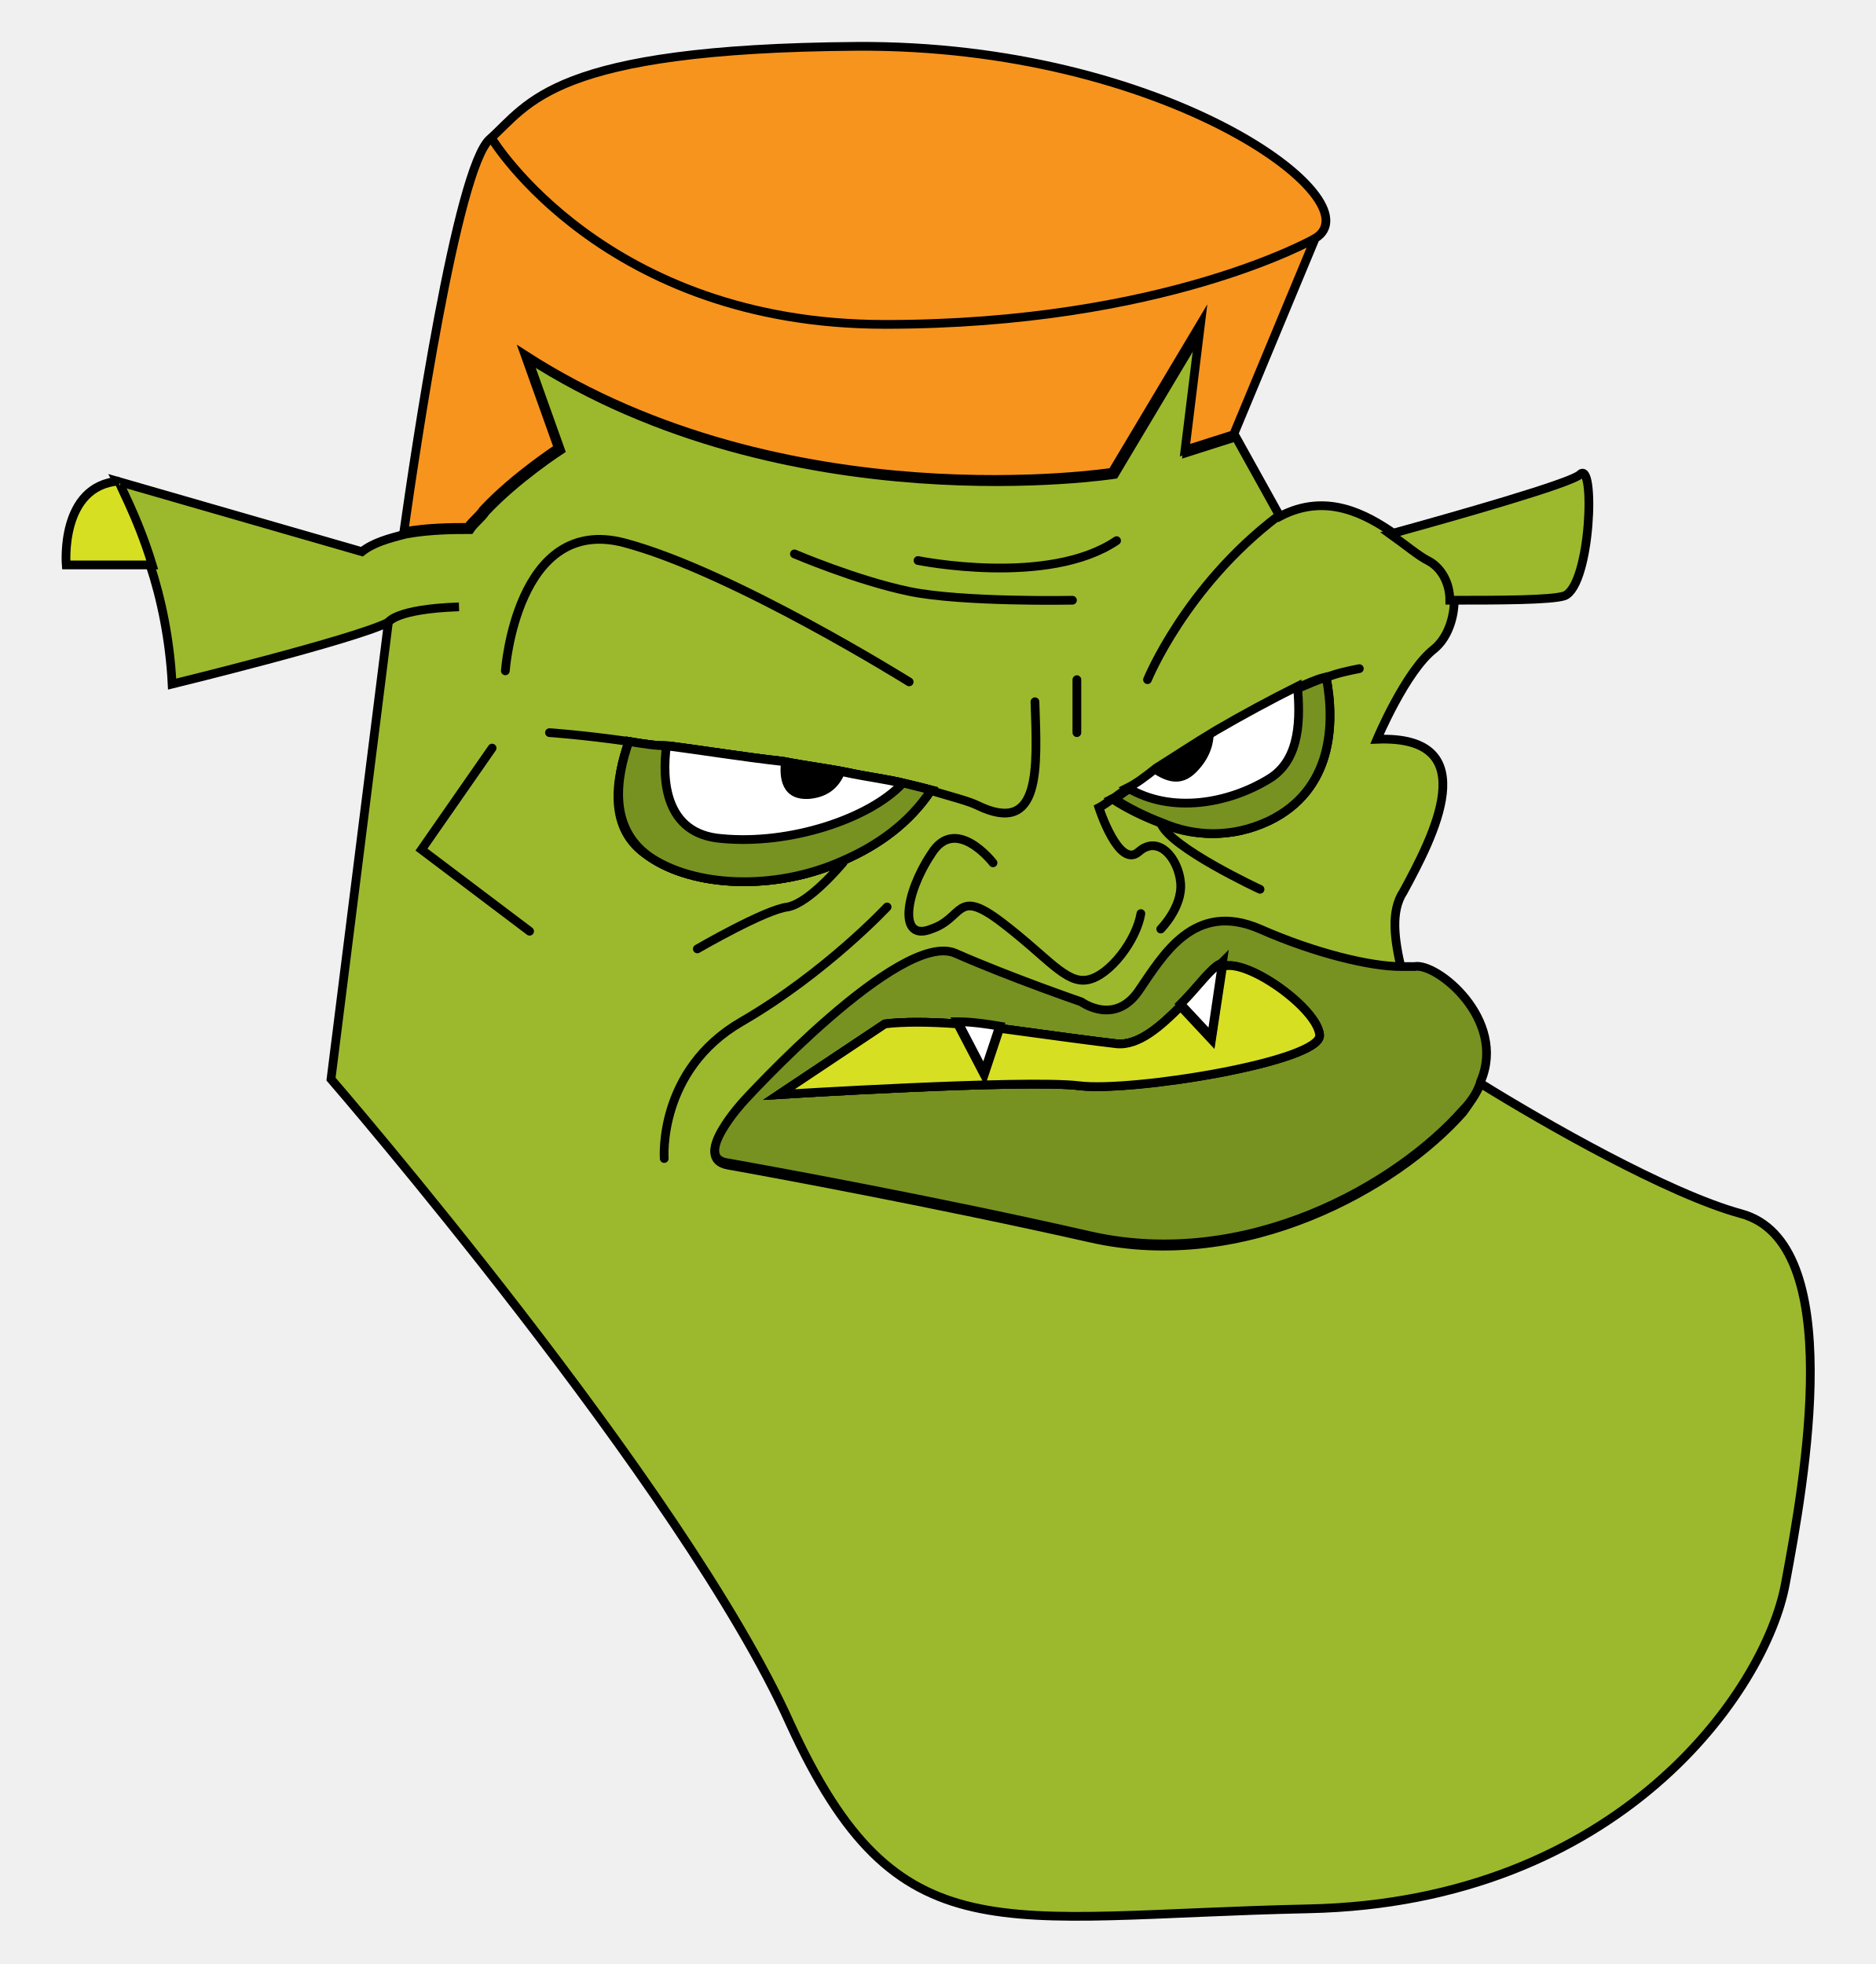
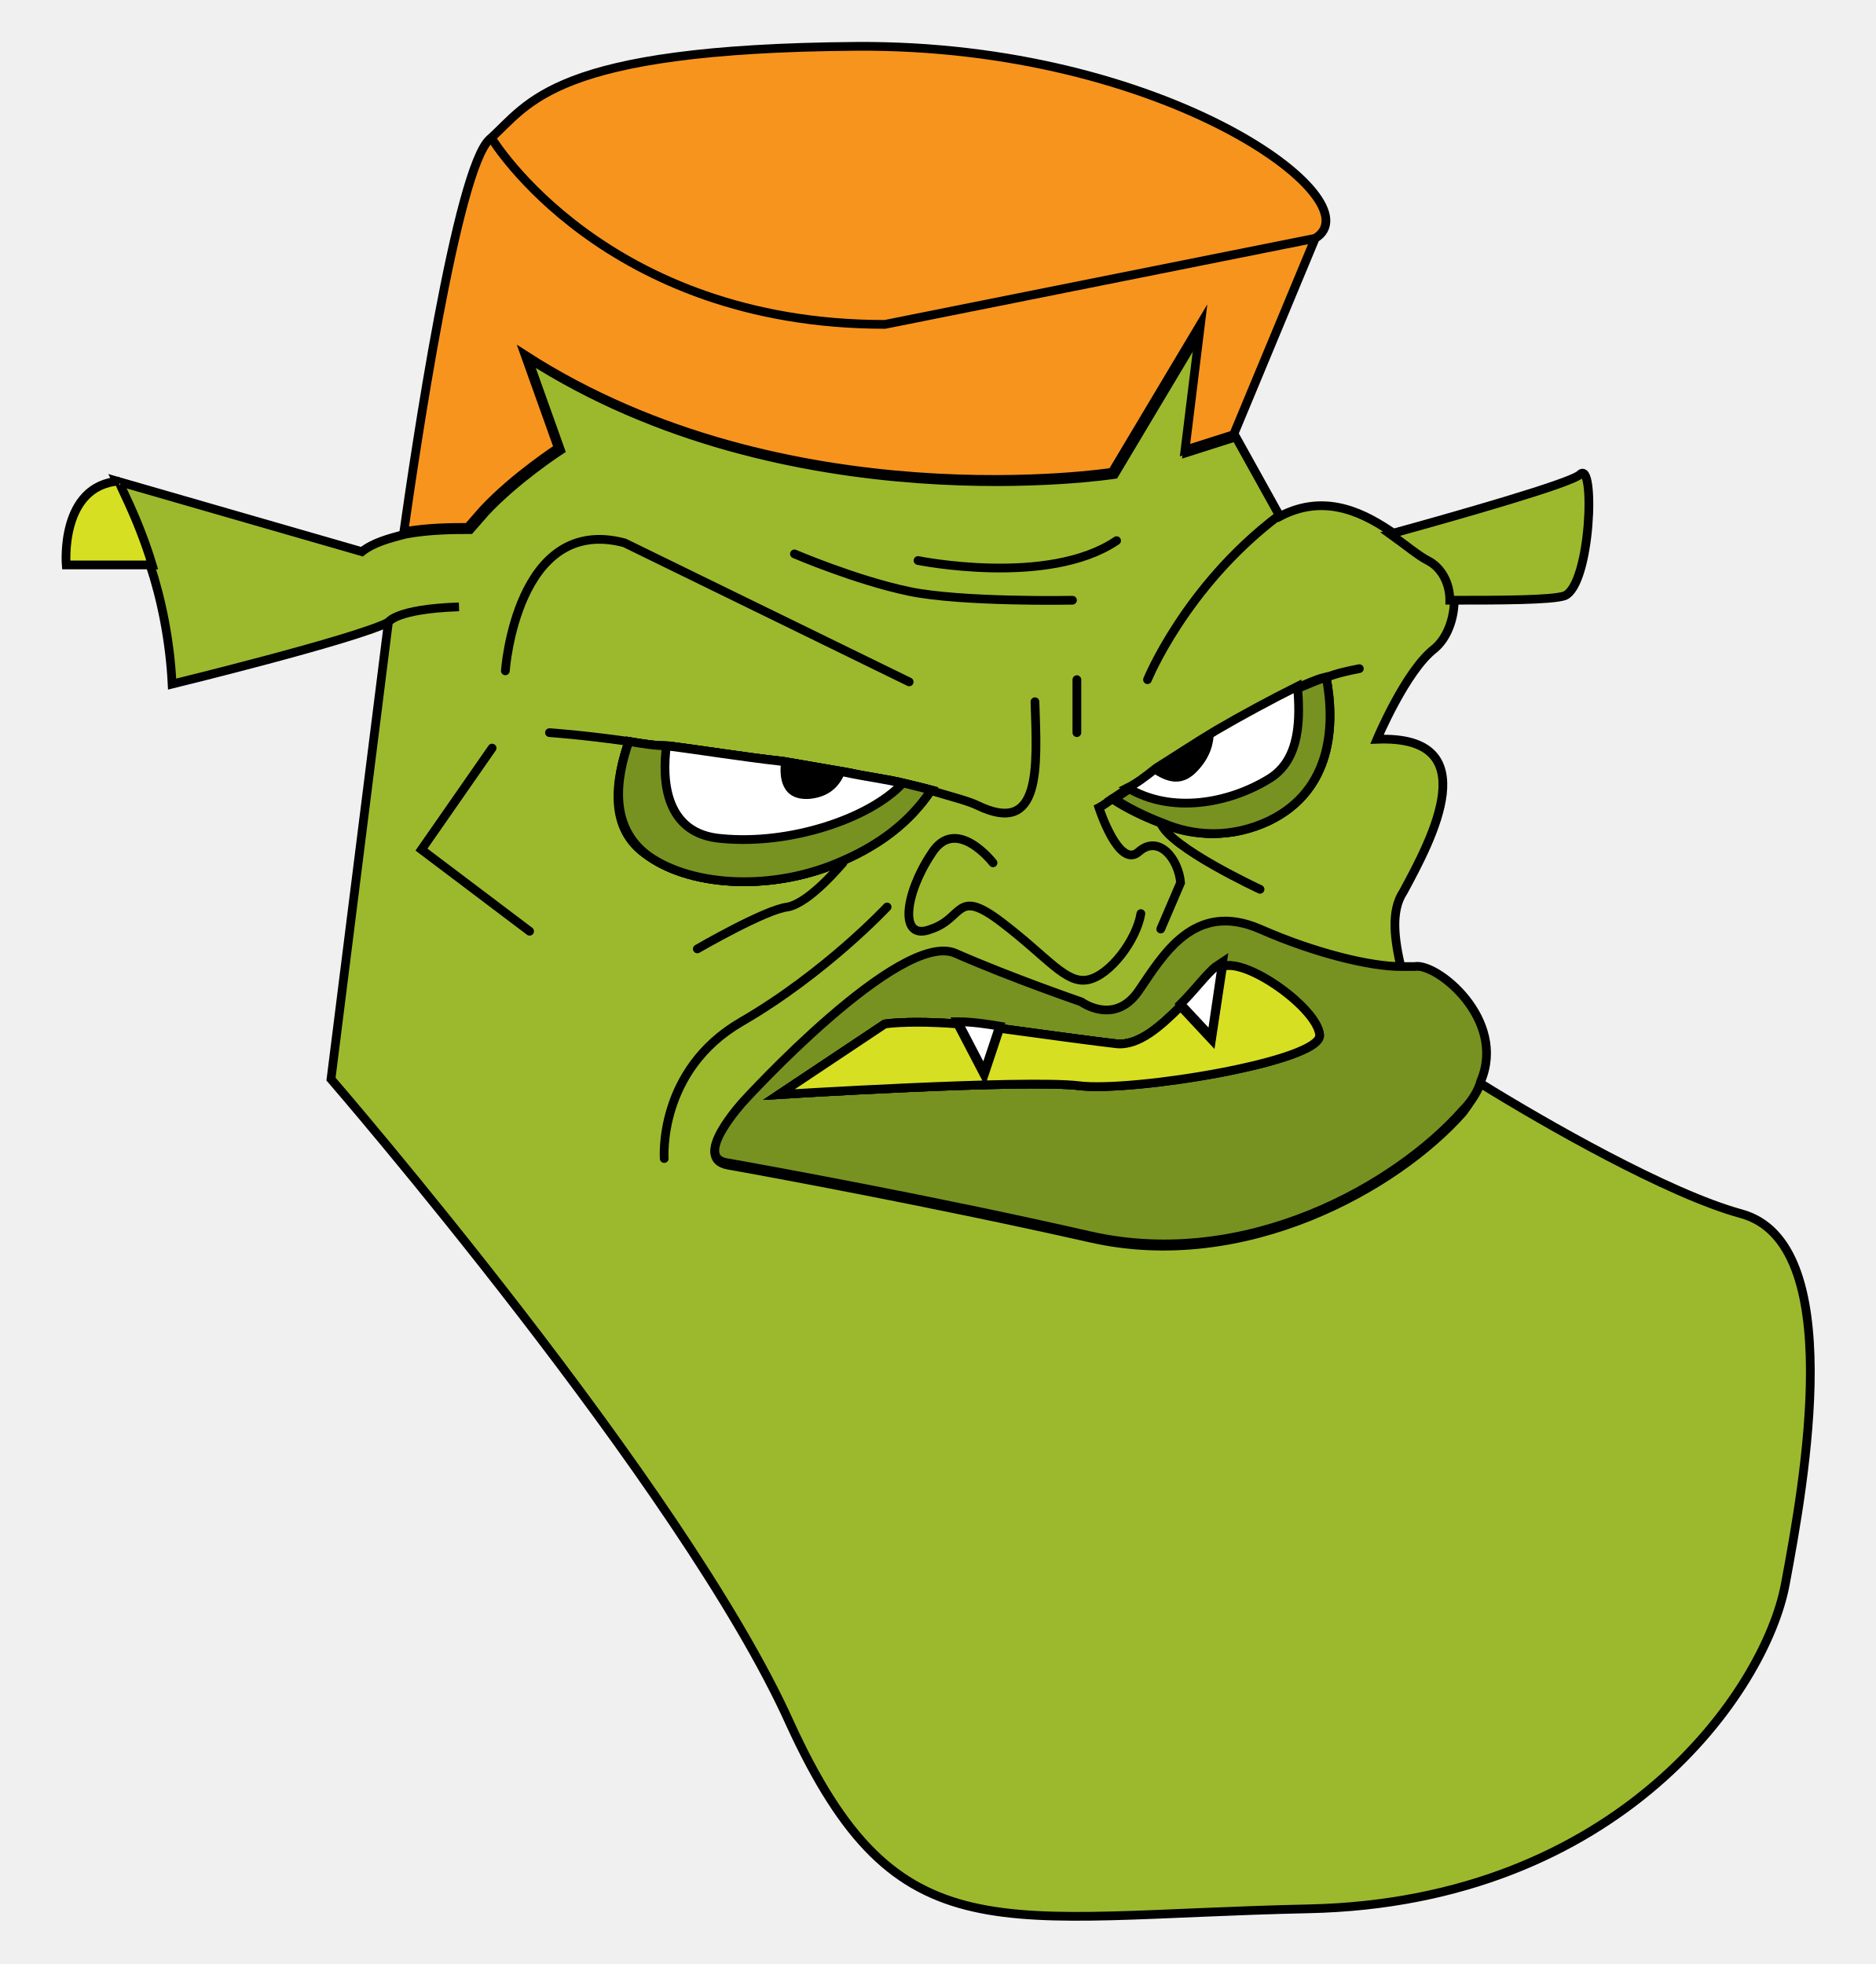
- <svg xmlns="http://www.w3.org/2000/svg" version="1.1" id="Layer_1" x="0px" y="0px" viewBox="0 0 85 89" style="enable-background:new 0 0 85 89;" xml:space="preserve">
-   <style type="text/css">
- 	.st0{fill:none;stroke:#000000;stroke-width:0.396;stroke-miterlimit:10;}
- 	.st1{fill:#9CB92D;stroke:#000000;stroke-width:0.396;stroke-miterlimit:10;}
- 	.st2{fill:#F7941E;stroke:#000000;stroke-width:0.396;stroke-miterlimit:10;}
- 	.st3{fill:#779221;stroke:#000000;stroke-width:0.396;stroke-miterlimit:10;}
- 	.st4{fill:#D7DF23;stroke:#000000;stroke-width:0.396;stroke-miterlimit:10;}
- 	.st5{fill:#FFFFFF;stroke:#000000;stroke-width:0.396;stroke-miterlimit:10;}
- 	.st6{fill:none;stroke:#000000;stroke-width:0.396;stroke-linecap:round;stroke-miterlimit:10;}
- </style>
-   <path class="st0" d="M59.8,46.9c0.1,1.2-8.5,2.6-10.9,2.3c-2.4-0.3-13.6,0.4-13.6,0.4l4.8-3.2c0.8-0.1,2-0.1,3.3,0l1.2,2.3l0.7-2.1  c2.2,0.3,4.4,0.6,5.3,0.7c1,0.1,2-0.8,2.9-1.7l1.4,1.5l0.5-3.3C56.5,43.4,59.7,45.7,59.8,46.9z" />
-   <path class="st1" d="M78.9,55c-3.3-0.9-8.9-4.1-11.8-5.9c-0.2,0.4-0.5,0.9-0.8,1.3c-3,3.4-9.9,7.3-16.9,5.7  c-7.1-1.6-14.7-3-16.4-3.3c-1.7-0.3,0.7-2.8,0.7-2.8s7.1-7.8,9.6-6.7c2.5,1.1,5.7,2.2,5.7,2.2s1.5,1.1,2.6-0.5  c1.1-1.6,2.6-4.1,5.5-2.8c2.5,1.1,5,1.7,6.4,1.7c-0.3-1.3-0.5-2.6,0.1-3.5c1.3-2.4,3.8-7.1-1.2-6.9c0,0,1.3-3.1,2.6-4.1  c0.6-0.5,0.9-1.4,0.9-2.2c0-0.8-0.4-1.5-1-1.8c-0.4-0.2-1-0.7-1.7-1.2c-1.3-0.9-3.1-1.9-5.2-0.8l-2-3.6l-2.2,0.7l0.7-5.7l-4,6.7  c0,0-14.8,2.3-26.6-5.3l1.5,4.2c0,0-2,1.3-3.4,2.8c-0.2,0.3-0.5,0.5-0.7,0.8c-0.7,0-1.8,0-2.9,0.2c-0.8,0.2-1.5,0.4-2,0.8L5.3,21.8  c0,0,0.8,1.5,1.5,3.8c0.5,1.5,0.9,3.4,1,5.4c0,0,8.2-2,9.8-2.8L15,48.9c0,0,16,18.5,20.8,29.2c4.9,10.7,9.4,8.7,23.5,8.4  c14.1-0.3,20.7-9.9,21.6-14.7C81.8,67,83.7,56.3,78.9,55z M51,35.8c0.4-0.2,0.8-0.5,1.3-0.9c0.8-0.5,1.7-1.1,2.7-1.7  c1.2-0.7,2.5-1.4,3.7-2c0.5-0.2,0.9-0.4,1.3-0.5c0.4,2.1,0.4,5.1-2.6,6.5c-1.7,0.8-3.4,0.7-4.8,0.1v0c-0.8-0.3-1.6-0.7-2.2-1.1  C50.6,36.1,50.8,35.9,51,35.8z M28.5,33.6c0.6,0.1,1.2,0.2,1.8,0.2c1.6,0.2,3.4,0.5,5.2,0.7c1,0.2,1.9,0.3,2.9,0.5  c0.9,0.2,1.8,0.3,2.6,0.5c0.4,0.1,0.9,0.2,1.2,0.3c-1,1.5-2.4,2.5-4,3.2c0,0,0,0,0,0c-3.1,1.4-6.8,1.2-8.8-0.2  C27.5,37.6,27.9,35.3,28.5,33.6z" />
-   <path class="st0" d="M42.2,35.8c-1,1.5-2.4,2.5-4,3.2c0,0,0,0,0,0c-3.1,1.4-6.8,1.2-8.8-0.2c-1.8-1.3-1.5-3.5-0.9-5.2  c0.6,0.1,1.2,0.2,1.8,0.2c1.6,0.2,3.4,0.5,5.2,0.7c1,0.2,1.9,0.3,2.9,0.5c0.9,0.2,1.8,0.3,2.6,0.5C41.4,35.6,41.8,35.7,42.2,35.8z" />
-   <path class="st0" d="M57.5,37.2c-1.7,0.8-3.4,0.7-4.8,0.1v0c-0.8-0.3-1.6-0.7-2.2-1.1c0.2-0.1,0.4-0.3,0.6-0.4  c0.4-0.2,0.8-0.5,1.3-0.9c0.8-0.5,1.7-1.1,2.7-1.7c1.2-0.7,2.5-1.4,3.7-2c0.5-0.2,0.9-0.4,1.3-0.5C60.5,32.8,60.4,35.8,57.5,37.2z" />
-   <path class="st2" d="M59.6,10.8C59.6,10.8,59.6,10.8,59.6,10.8l-3.7,8.9l-2.2,0.7l0.7-5.7l-4,6.7c0,0-14.8,2.3-26.6-5.3l1.5,4.2  c0,0-2,1.3-3.4,2.8c-0.2,0.3-0.5,0.5-0.7,0.8c-0.7,0-1.8,0-2.9,0.2c0.5-3.5,2.4-16.5,3.9-17.8c1.8-1.6,2.8-4.1,16.6-4.2  C52.8,2,62.4,9.1,59.6,10.8z" />
-   <path class="st1" d="M70.9,27c-0.6,0.2-3,0.2-5.2,0.2c0-0.8-0.4-1.5-1-1.8c-0.4-0.2-1-0.7-1.7-1.2c2.9-0.8,8.2-2.3,8.6-2.7  C72.3,20.8,72.1,26.5,70.9,27z" />
-   <path class="st3" d="M64.1,43.8c-0.2,0-0.4,0-0.6,0c-1.4,0-3.9-0.6-6.4-1.7c-3-1.3-4.4,1.2-5.5,2.8c-1.1,1.6-2.6,0.5-2.6,0.5  s-3.2-1.1-5.7-2.2c-2.5-1.1-9.6,6.7-9.6,6.7s-2.4,2.6-0.7,2.8c1.7,0.3,9.4,1.7,16.4,3.3c7.1,1.6,13.9-2.3,16.9-5.7  c0.4-0.4,0.7-0.9,0.8-1.3C68.3,46.2,65.1,43.6,64.1,43.8z M48.9,49.2c-2.4-0.3-13.6,0.4-13.6,0.4l4.8-3.2c0.8-0.1,2-0.1,3.3,0  c0.6,0,1.3,0.1,1.9,0.2c2.2,0.3,4.4,0.6,5.3,0.7c1,0.1,2-0.8,2.9-1.7c0.7-0.7,1.2-1.4,1.6-1.7c0.1-0.1,0.1-0.1,0.2-0.1  c1.2-0.3,4.4,2.1,4.4,3.2C59.9,48,51.3,49.5,48.9,49.2z" />
-   <path class="st0" d="M59.8,46.9c0.1,1.2-8.5,2.6-10.9,2.3c-2.4-0.3-13.6,0.4-13.6,0.4l4.8-3.2c0.8-0.1,2-0.1,3.3,0l1.2,2.3l0.7-2.1  c2.2,0.3,4.4,0.6,5.3,0.7c1,0.1,2-0.8,2.9-1.7l1.4,1.5l0.5-3.3C56.5,43.4,59.7,45.7,59.8,46.9z" />
-   <path class="st4" d="M59.8,46.9c0.1,1.2-8.5,2.6-10.9,2.3c-2.4-0.3-13.6,0.4-13.6,0.4l4.8-3.2c0.8-0.1,2-0.1,3.3,0l1.2,2.3l0.7-2.1  c2.2,0.3,4.4,0.6,5.3,0.7c1,0.1,2-0.8,2.9-1.7l1.4,1.5l0.5-3.3C56.5,43.4,59.7,45.7,59.8,46.9z" />
-   <path class="st5" d="M45.3,46.5l-0.7,2.1l-1.2-2.3C44,46.3,44.7,46.4,45.3,46.5z" />
-   <path class="st5" d="M55.4,43.6L54.9,47l-1.4-1.5c0.7-0.7,1.2-1.4,1.6-1.7C55.2,43.7,55.3,43.7,55.4,43.6z" />
-   <path class="st4" d="M6.9,25.6H3c0,0-0.3-3.6,2.4-3.8C5.3,21.8,6.2,23.3,6.9,25.6z" />
-   <path class="st0" d="M22.3,6.3c0,0,5.1,8.4,17.8,8.4s19.5-3.9,19.5-3.9" />
-   <polyline class="st6" points="22.3,33.9 19.1,38.5 24,42.2 " />
-   <path class="st6" d="M22.9,30.4c0,0,0.5-7.1,5.4-5.8s12.9,6.3,12.9,6.3" />
-   <path class="st6" d="M52,30.8c0,0,1.7-4.2,5.9-7.4" />
-   <path class="st6" d="M41.6,25.4c0,0,5.9,1.2,9-0.9" />
-   <path class="st6" d="M36,25.1c0,0,2.8,1.2,5.2,1.7c2.4,0.5,7.4,0.4,7.4,0.4" />
-   <path class="st6" d="M30.1,52.5c0,0-0.3-4,3.5-6.2c3.8-2.2,6.6-5.2,6.6-5.2" />
-   <path class="st6" d="M45,39.1c0,0-1.7-2.2-2.8-0.4c-1.2,1.8-1.5,4,0,3.4c1.5-0.5,1.1-1.9,3.2-0.3c2.1,1.6,2.9,2.8,3.9,2.6  c1-0.2,2.2-1.8,2.4-3" />
-   <path class="st6" d="M61.6,30.3c-0.5,0.1-1,0.2-1.5,0.4" />
-   <path class="st6" d="M50.4,36.2c-0.4,0.3-0.6,0.4-0.6,0.4s0.9,2.8,1.8,2c0.9-0.8,1.8,0.3,1.9,1.4s-0.9,2.1-0.9,2.1" />
-   <path class="st3" d="M57.5,37.2c-1.7,0.8-3.4,0.7-4.8,0.1v0c-0.8-0.3-1.6-0.7-2.2-1.1c0.2-0.1,0.4-0.3,0.6-0.4  c0.4-0.2,0.8-0.5,1.3-0.9c0.8-0.5,1.7-1.1,2.7-1.7c1.2-0.7,2.5-1.4,3.7-2c0.5-0.2,0.9-0.4,1.3-0.5C60.5,32.8,60.4,35.8,57.5,37.2z" />
-   <path class="st6" d="M52.6,37.3c0.4,1.1,4.5,3,4.5,3" />
-   <path class="st6" d="M46.9,31.8c0.1,3,0.3,6.1-2.6,4.7c-0.4-0.2-1.2-0.4-2.2-0.7" />
-   <path class="st6" d="M28.5,33.6c-2.1-0.3-3.6-0.4-3.6-0.4" />
-   <line class="st6" x1="48.8" y1="30.8" x2="48.8" y2="33.2" />
-   <path class="st3" d="M42.2,35.8c-1,1.5-2.4,2.5-4,3.2c0,0,0,0,0,0c-3.1,1.4-6.8,1.2-8.8-0.2c-1.8-1.3-1.5-3.5-0.9-5.2  c0.6,0.1,1.2,0.2,1.8,0.2c1.6,0.2,3.4,0.5,5.2,0.7c1,0.2,1.9,0.3,2.9,0.5c0.9,0.2,1.8,0.3,2.6,0.5C41.4,35.6,41.8,35.7,42.2,35.8z" />
-   <path class="st6" d="M31.6,43c0,0,3.1-1.8,4.1-1.9c1-0.2,2.4-1.9,2.5-2" />
-   <path class="st5" d="M57.5,35.3c-1.8,1.1-4.4,1.6-6.4,0.4c0.4-0.2,0.8-0.5,1.3-0.9c0.8-0.5,1.7-1.1,2.7-1.7c1.2-0.7,2.5-1.4,3.7-2  C58.9,32.4,59,34.4,57.5,35.3z" />
-   <path d="M55,33.2c0,0.4-0.1,1.1-0.8,1.8c-0.7,0.7-1.4,0.4-2,0C53.1,34.4,54,33.8,55,33.2z" />
-   <path class="st5" d="M40.9,35.5c-1.5,1.6-5.1,2.8-8.2,2.5c-2.6-0.2-2.7-2.7-2.5-4.2c1.6,0.2,3.4,0.5,5.2,0.7c1,0.2,1.9,0.3,2.9,0.5  C39.2,35.2,40.1,35.3,40.9,35.5z" />
-   <path d="M38.3,35c-0.2,0.5-0.6,1.1-1.6,1.2c-1.3,0.1-1.4-1-1.3-1.7C36.4,34.7,37.4,34.9,38.3,35z" />
-   <path class="st0" d="M17.6,28.2c0,0,0.3-0.6,3.2-0.7" />
-   <g>
- </g>
-   <g>
- </g>
-   <g>
- </g>
-   <g>
- </g>
-   <g>
- </g>
-   <g>
- </g>
+ <svg xmlns="http://www.w3.org/2000/svg" viewBox="0 0 85 89" enable-background="new 0 0 85 89">
+   <style type="text/css">.st0{fill:none;stroke:#000000;stroke-width:0.396;stroke-miterlimit:10;} .st1{fill:#9CB92D;stroke:#000000;stroke-width:0.396;stroke-miterlimit:10;} .st2{fill:#F7941E;stroke:#000000;stroke-width:0.396;stroke-miterlimit:10;} .st3{fill:#779221;stroke:#000000;stroke-width:0.396;stroke-miterlimit:10;} .st4{fill:#D7DF23;stroke:#000000;stroke-width:0.396;stroke-miterlimit:10;} .st5{fill:#FFFFFF;stroke:#000000;stroke-width:0.396;stroke-miterlimit:10;} .st6{fill:none;stroke:#000000;stroke-width:0.396;stroke-linecap:round;stroke-miterlimit:10;}</style>
+   <path class="st0" d="M59.8 46.9c.1 1.2-8.5 2.6-10.9 2.3-2.4-.3-13.6.4-13.6.4l4.8-3.2c.8-.1 2-.1 3.3 0l1.2 2.3.7-2.1c2.2.3 4.4.6 5.3.7 1 .1 2-.8 2.9-1.7l1.4 1.5.5-3.3c1.1-.4 4.3 1.9 4.4 3.1z" />
+   <path class="st1" d="M78.9 55c-3.3-.9-8.9-4.1-11.8-5.9-.2.4-.5.9-.8 1.3-3 3.4-9.9 7.3-16.9 5.7-7.1-1.6-14.7-3-16.4-3.3-1.7-.3.7-2.8.7-2.8s7.1-7.8 9.6-6.7c2.5 1.1 5.7 2.2 5.7 2.2s1.5 1.1 2.6-.5 2.6-4.1 5.5-2.8c2.5 1.1 5 1.7 6.4 1.7-.3-1.3-.5-2.6.1-3.5 1.3-2.4 3.8-7.1-1.2-6.9 0 0 1.3-3.1 2.6-4.1.6-.5.9-1.4.9-2.2 0-.8-.4-1.5-1-1.8-.4-.2-1-.7-1.7-1.2-1.3-.9-3.1-1.9-5.2-.8l-2-3.6-2.2.7.7-5.7-4 6.7s-14.8 2.3-26.6-5.3l1.5 4.2s-2 1.3-3.4 2.8l-.7.8c-.7 0-1.8 0-2.9.2-.8.2-1.5.4-2 .8l-11.1-3.2s.8 1.5 1.5 3.8c.5 1.5.9 3.4 1 5.4 0 0 8.2-2 9.8-2.8l-2.6 20.7s16 18.5 20.8 29.2c4.9 10.7 9.4 8.7 23.5 8.4 14.1-.3 20.7-9.9 21.6-14.7.9-4.8 2.8-15.5-2-16.8zm-27.9-19.2c.4-.2.8-.5 1.3-.9.8-.5 1.7-1.1 2.7-1.7 1.2-.7 2.5-1.4 3.7-2 .5-.2.9-.4 1.3-.5.4 2.1.4 5.1-2.6 6.5-1.7.8-3.4.7-4.8.1-.8-.3-1.6-.7-2.2-1.1l.6-.4zm-22.5-2.2c.6.1 1.2.2 1.8.2 1.6.2 3.4.5 5.2.7l2.9.5c.9.2 1.8.3 2.6.5.4.1.9.2 1.2.3-1 1.5-2.4 2.5-4 3.2-3.1 1.4-6.8 1.2-8.8-.2-1.9-1.2-1.5-3.5-.9-5.2z" />
+   <path class="st0" d="M42.2 35.8c-1 1.5-2.4 2.5-4 3.2-3.1 1.4-6.8 1.2-8.8-.2-1.8-1.3-1.5-3.5-.9-5.2.6.1 1.2.2 1.8.2 1.6.2 3.4.5 5.2.7l2.9.5c.9.2 1.8.3 2.6.5l1.2.3zM57.5 37.2c-1.7.8-3.4.7-4.8.1-.8-.3-1.6-.7-2.2-1.1l.6-.4c.4-.2.8-.5 1.3-.9.8-.5 1.7-1.1 2.7-1.7 1.2-.7 2.5-1.4 3.7-2 .5-.2.9-.4 1.3-.5.4 2.1.3 5.1-2.6 6.5z" />
+   <path class="st2" d="M59.6 10.8l-3.7 8.9-2.2.7.7-5.7-4 6.7s-14.8 2.3-26.6-5.3l1.5 4.2s-2 1.3-3.4 2.8l-.7.8c-.7 0-1.8 0-2.9.2.5-3.5 2.4-16.5 3.9-17.8 1.8-1.6 2.8-4.1 16.6-4.2 14-.1 23.6 7 20.8 8.7z" />
+   <path class="st1" d="M70.9 27c-.6.2-3 .2-5.2.2 0-.8-.4-1.5-1-1.8-.4-.2-1-.7-1.7-1.2 2.9-.8 8.2-2.3 8.6-2.7.7-.7.5 5-.7 5.5z" />
+   <path class="st3" d="M64.1 43.8h-.6c-1.4 0-3.9-.6-6.4-1.7-3-1.3-4.4 1.2-5.5 2.8-1.1 1.6-2.6.5-2.6.5s-3.2-1.1-5.7-2.2-9.6 6.7-9.6 6.7-2.4 2.6-.7 2.8c1.7.3 9.4 1.7 16.4 3.3 7.1 1.6 13.9-2.3 16.9-5.7.4-.4.7-.9.8-1.3 1.2-2.8-2-5.4-3-5.2zm-15.2 5.4c-2.4-.3-13.6.4-13.6.4l4.8-3.2c.8-.1 2-.1 3.3 0 .6 0 1.3.1 1.9.2 2.2.3 4.4.6 5.3.7 1 .1 2-.8 2.9-1.7.7-.7 1.2-1.4 1.6-1.7.1-.1.1-.1.2-.1 1.2-.3 4.4 2.1 4.4 3.2.2 1-8.4 2.5-10.8 2.2z" />
+   <path class="st0" d="M59.8 46.9c.1 1.2-8.5 2.6-10.9 2.3-2.4-.3-13.6.4-13.6.4l4.8-3.2c.8-.1 2-.1 3.3 0l1.2 2.3.7-2.1c2.2.3 4.4.6 5.3.7 1 .1 2-.8 2.9-1.7l1.4 1.5.5-3.3c1.1-.4 4.3 1.9 4.4 3.1z" />
+   <path class="st4" d="M59.8 46.9c.1 1.2-8.5 2.6-10.9 2.3-2.4-.3-13.6.4-13.6.4l4.8-3.2c.8-.1 2-.1 3.3 0l1.2 2.3.7-2.1c2.2.3 4.4.6 5.3.7 1 .1 2-.8 2.9-1.7l1.4 1.5.5-3.3c1.1-.4 4.3 1.9 4.4 3.1z" />
+   <path class="st5" d="M45.3 46.5l-.7 2.1-1.2-2.3c.6 0 1.3.1 1.9.2zM55.4 43.6l-.5 3.4-1.4-1.5c.7-.7 1.2-1.4 1.6-1.7l.3-.2z" />
+   <path class="st4" d="M6.9 25.6h-3.9s-.3-3.6 2.4-3.8c-.1 0 .8 1.5 1.5 3.8z" />
+   <path class="st0" d="M22.3 6.3s5.1 8.4 17.8 8.4l19.5-3.9" />
+   <path class="st6" d="M22.3 33.9l-3.2 4.6 4.9 3.7M22.9 30.4s.5-7.1 5.4-5.8l12.9 6.3M52 30.8s1.7-4.2 5.9-7.4M41.6 25.4s5.9 1.2 9-.9M36 25.1s2.8 1.2 5.2 1.7c2.4.5 7.4.4 7.4.4M30.1 52.5s-.3-4 3.5-6.2 6.6-5.2 6.6-5.2M45 39.1s-1.7-2.2-2.8-.4c-1.2 1.8-1.5 4 0 3.4 1.5-.5 1.1-1.9 3.2-.3 2.1 1.6 2.9 2.8 3.9 2.6 1-.2 2.2-1.8 2.4-3M61.6 30.3c-.5.1-1 .2-1.5.4M50.4 36.2c-.4.3-.6.4-.6.4s.9 2.8 1.8 2c.9-.8 1.8.3 1.9 1.4l-.9 2.1" />
+   <path class="st3" d="M57.5 37.2c-1.7.8-3.4.7-4.8.1-.8-.3-1.6-.7-2.2-1.1l.6-.4c.4-.2.8-.5 1.3-.9.8-.5 1.7-1.1 2.7-1.7 1.2-.7 2.5-1.4 3.7-2 .5-.2.9-.4 1.3-.5.4 2.1.3 5.1-2.6 6.5z" />
+   <path class="st6" d="M52.6 37.3c.4 1.1 4.5 3 4.5 3M46.9 31.8c.1 3 .3 6.1-2.6 4.7-.4-.2-1.2-.4-2.2-.7M28.5 33.6c-2.1-.3-3.6-.4-3.6-.4M48.8 30.8v2.4" />
+   <path class="st3" d="M42.2 35.8c-1 1.5-2.4 2.5-4 3.2-3.1 1.4-6.8 1.2-8.8-.2-1.8-1.3-1.5-3.5-.9-5.2.6.1 1.2.2 1.8.2 1.6.2 3.4.5 5.2.7l2.9.5c.9.2 1.8.3 2.6.5l1.2.3z" />
+   <path class="st6" d="M31.6 43s3.1-1.8 4.1-1.9c1-.2 2.4-1.9 2.5-2" />
+   <path class="st5" d="M57.5 35.3c-1.8 1.1-4.4 1.6-6.4.4.4-.2.8-.5 1.3-.9.8-.5 1.7-1.1 2.7-1.7 1.2-.7 2.5-1.4 3.7-2 .1 1.3.2 3.3-1.3 4.2z" />
+   <path d="M55 33.2c0 .4-.1 1.1-.8 1.8-.7.7-1.4.4-2 0 .9-.6 1.8-1.2 2.8-1.8z" />
+   <path class="st5" d="M40.9 35.5c-1.5 1.6-5.1 2.8-8.2 2.5-2.6-.2-2.7-2.7-2.5-4.2 1.6.2 3.4.5 5.2.7l2.9.5c.9.2 1.8.3 2.6.5z" />
+   <path d="M38.3 35c-.2.5-.6 1.1-1.6 1.2-1.3.1-1.4-1-1.3-1.7 1 .2 2 .4 2.9.5z" />
+   <path class="st0" d="M17.6 28.2s.3-.6 3.2-.7" />
</svg>
